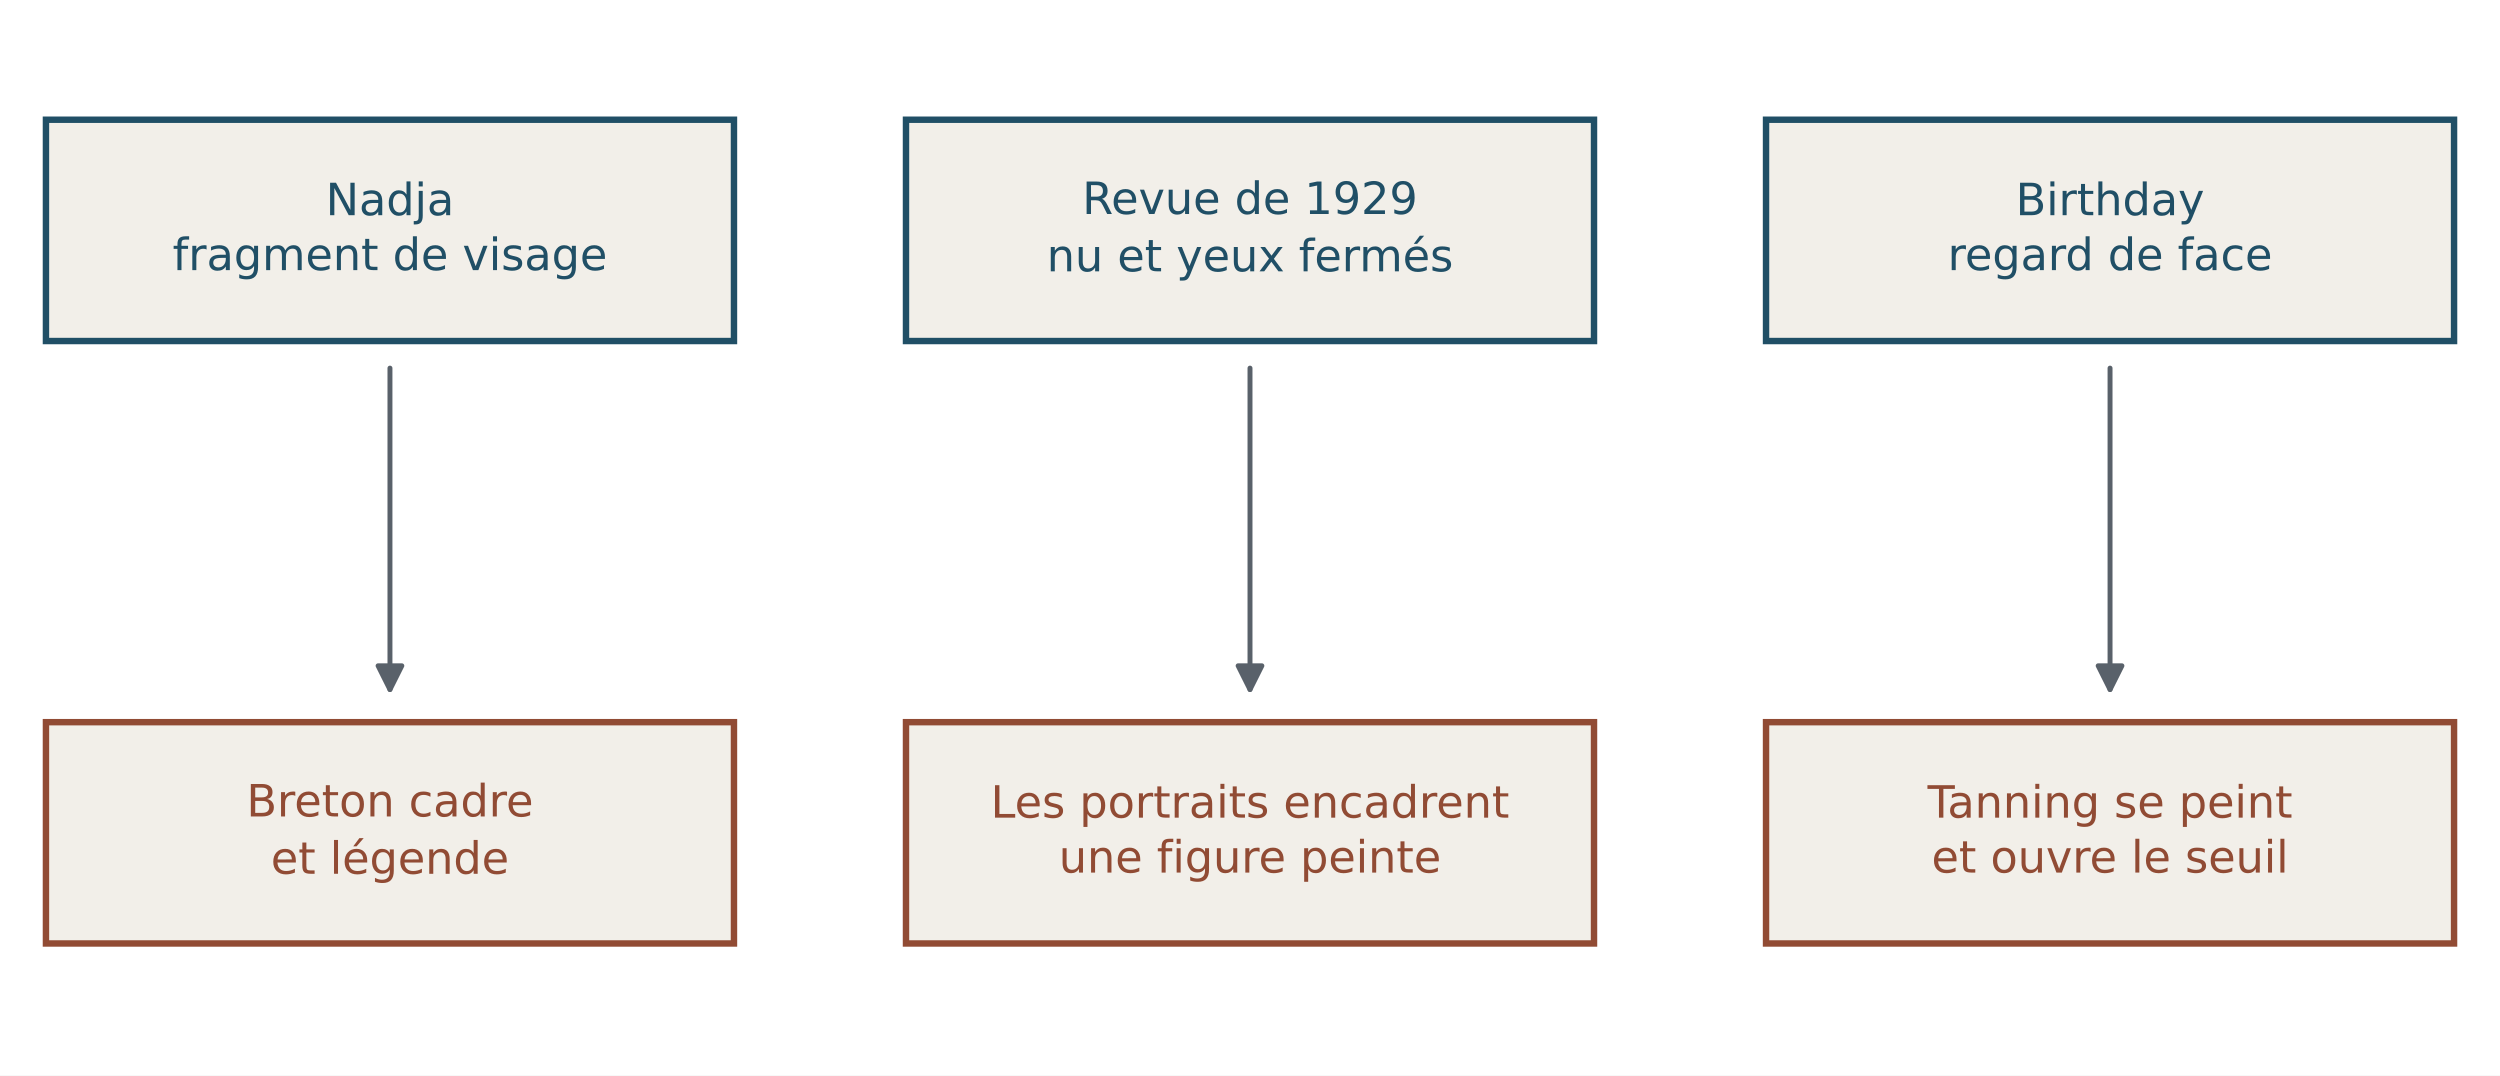
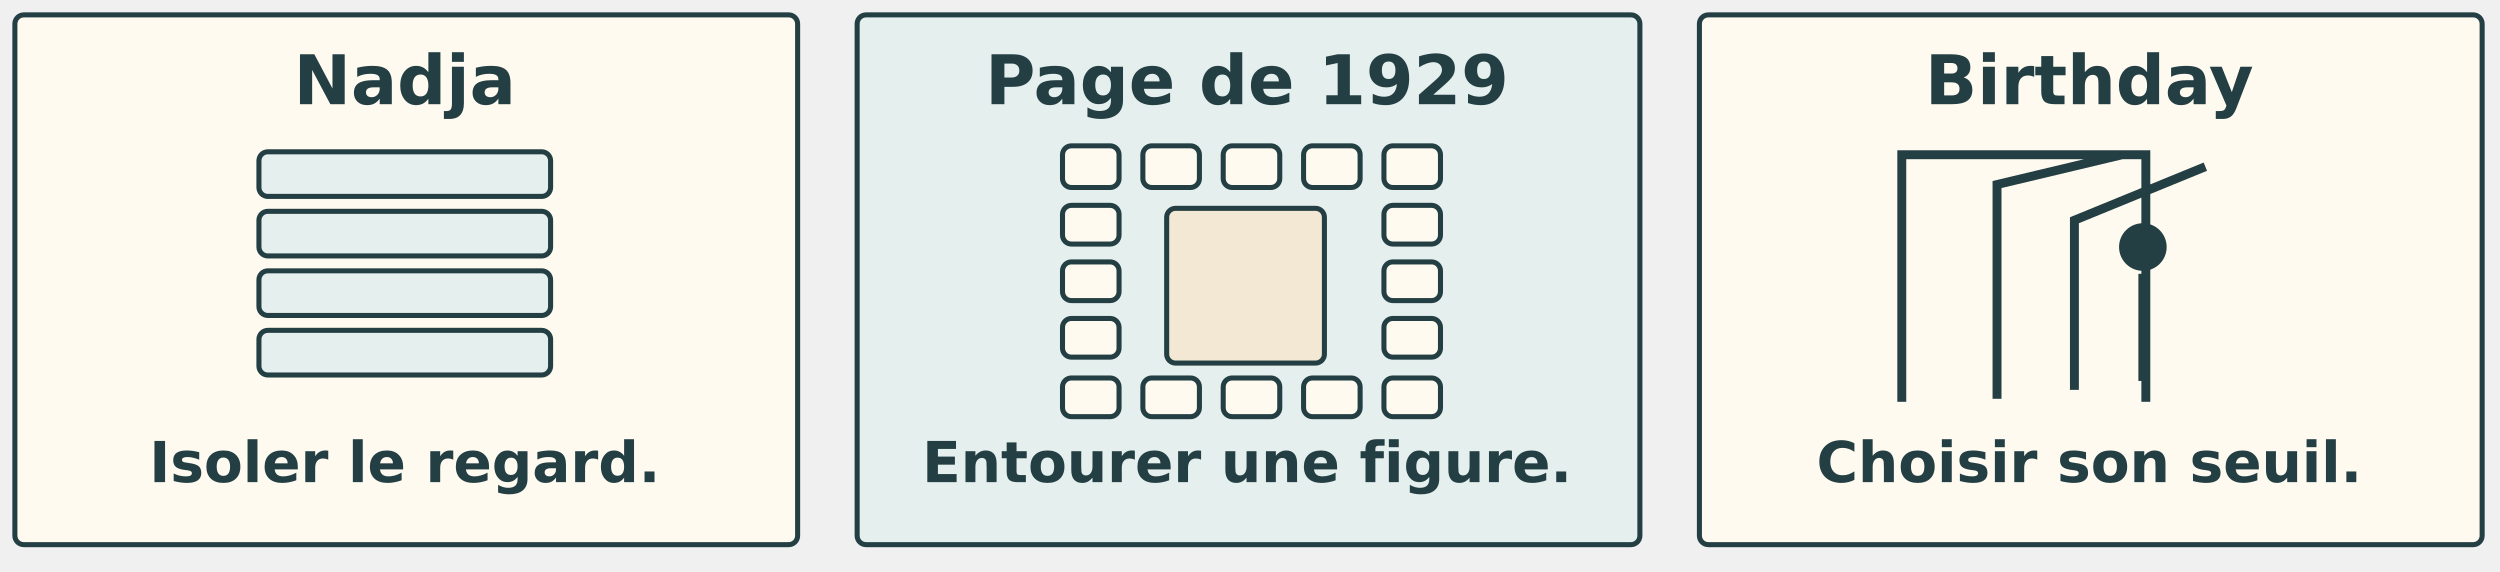
- <svg xmlns="http://www.w3.org/2000/svg" xmlns:xlink="http://www.w3.org/1999/xlink" width="505.44pt" height="217.44pt" viewBox="0 0 505.44 217.44" version="1.1">
+ <svg xmlns="http://www.w3.org/2000/svg" width="840" height="192" viewBox="0 0 840 192" role="img" aria-labelledby="titre desc">
  <defs>
-     <style type="text/css">*{stroke-linejoin: round; stroke-linecap: butt}</style>
+     <marker id="a" viewBox="0 0 8 8" markerUnits="userSpaceOnUse" markerWidth="10" markerHeight="10" refX="7" refY="4" orient="auto">
+       <path d="M0 0L8 4L0 8Z" fill="#a65639" />
+     </marker>
  </defs>
-   <g id="figure_1">
-     <g id="patch_1">
-       <path d="M 0 217.44 L 505.44 217.44 L 505.44 -0 L 0 -0 z " style="fill: #ffffff" />
-     </g>
-     <g id="axes_1">
-       <g id="patch_2">
-         <path d="M 9.288 68.949 L 148.392 68.949 L 148.392 24.206 L 9.288 24.206 z " clip-path="url(#pfb0b498c9a)" style="fill: #f2efe9; stroke: #204f66; stroke-width: 1.3; stroke-linejoin: miter" />
-       </g>
-       <g id="patch_3">
-         <path d="M 183.168 68.949 L 322.272 68.949 L 322.272 24.206 L 183.168 24.206 z " clip-path="url(#pfb0b498c9a)" style="fill: #f2efe9; stroke: #204f66; stroke-width: 1.3; stroke-linejoin: miter" />
-       </g>
-       <g id="patch_4">
-         <path d="M 357.048 68.949 L 496.152 68.949 L 496.152 24.206 L 357.048 24.206 z " clip-path="url(#pfb0b498c9a)" style="fill: #f2efe9; stroke: #204f66; stroke-width: 1.3; stroke-linejoin: miter" />
-       </g>
-       <g id="patch_5">
-         <path d="M 9.288 190.749 L 148.392 190.749 L 148.392 146.006 L 9.288 146.006 z " clip-path="url(#pfb0b498c9a)" style="fill: #f2efe9; stroke: #914b34; stroke-width: 1.3; stroke-linejoin: miter" />
-       </g>
-       <g id="patch_6">
-         <path d="M 183.168 190.749 L 322.272 190.749 L 322.272 146.006 L 183.168 146.006 z " clip-path="url(#pfb0b498c9a)" style="fill: #f2efe9; stroke: #914b34; stroke-width: 1.3; stroke-linejoin: miter" />
-       </g>
-       <g id="patch_7">
-         <path d="M 357.048 190.749 L 496.152 190.749 L 496.152 146.006 L 357.048 146.006 z " clip-path="url(#pfb0b498c9a)" style="fill: #f2efe9; stroke: #914b34; stroke-width: 1.3; stroke-linejoin: miter" />
-       </g>
-       <g id="patch_8">
-         <path d="M 78.84 74.427 Q 78.84 107.477 78.84 139.408 " clip-path="url(#pfb0b498c9a)" style="fill: none; stroke: #59616a; stroke-linecap: round" />
-         <path d="M 81.24 134.608 L 78.84 139.408 L 76.44 134.608 z " clip-path="url(#pfb0b498c9a)" style="fill: #59616a; stroke: #59616a; stroke-linecap: round" />
-       </g>
-       <g id="patch_9">
-         <path d="M 252.72 74.427 Q 252.72 107.477 252.72 139.408 " clip-path="url(#pfb0b498c9a)" style="fill: none; stroke: #59616a; stroke-linecap: round" />
-         <path d="M 255.12 134.608 L 252.72 139.408 L 250.32 134.608 z " clip-path="url(#pfb0b498c9a)" style="fill: #59616a; stroke: #59616a; stroke-linecap: round" />
-       </g>
-       <g id="patch_10">
-         <path d="M 426.6 74.427 Q 426.6 107.477 426.6 139.408 " clip-path="url(#pfb0b498c9a)" style="fill: none; stroke: #59616a; stroke-linecap: round" />
-         <path d="M 429 134.608 L 426.6 139.408 L 424.2 134.608 z " clip-path="url(#pfb0b498c9a)" style="fill: #59616a; stroke: #59616a; stroke-linecap: round" />
-       </g>
-       <g id="text_1">
-         <g style="fill: #204f66" transform="translate(65.85117 43.50867) scale(0.09 -0.09)">
-           <defs>
-             <path id="DejaVuSans-4e" d="M 628 4666 L 1478 4666 L 3547 763 L 3547 4666 L 4159 4666 L 4159 0 L 3309 0 L 1241 3903 L 1241 0 L 628 0 L 628 4666 z " transform="scale(0.015625)" />
-             <path id="DejaVuSans-61" d="M 2194 1759 Q 1497 1759 1228 1600 Q 959 1441 959 1056 Q 959 750 1161 570 Q 1363 391 1709 391 Q 2188 391 2477 730 Q 2766 1069 2766 1631 L 2766 1759 L 2194 1759 z M 3341 1997 L 3341 0 L 2766 0 L 2766 531 Q 2569 213 2275 61 Q 1981 -91 1556 -91 Q 1019 -91 701 211 Q 384 513 384 1019 Q 384 1609 779 1909 Q 1175 2209 1959 2209 L 2766 2209 L 2766 2266 Q 2766 2663 2505 2880 Q 2244 3097 1772 3097 Q 1472 3097 1187 3025 Q 903 2953 641 2809 L 641 3341 Q 956 3463 1253 3523 Q 1550 3584 1831 3584 Q 2591 3584 2966 3190 Q 3341 2797 3341 1997 z " transform="scale(0.015625)" />
-             <path id="DejaVuSans-64" d="M 2906 2969 L 2906 4863 L 3481 4863 L 3481 0 L 2906 0 L 2906 525 Q 2725 213 2448 61 Q 2172 -91 1784 -91 Q 1150 -91 751 415 Q 353 922 353 1747 Q 353 2572 751 3078 Q 1150 3584 1784 3584 Q 2172 3584 2448 3432 Q 2725 3281 2906 2969 z M 947 1747 Q 947 1113 1208 752 Q 1469 391 1925 391 Q 2381 391 2643 752 Q 2906 1113 2906 1747 Q 2906 2381 2643 2742 Q 2381 3103 1925 3103 Q 1469 3103 1208 2742 Q 947 2381 947 1747 z " transform="scale(0.015625)" />
-             <path id="DejaVuSans-6a" d="M 603 3500 L 1178 3500 L 1178 -63 Q 1178 -731 923 -1031 Q 669 -1331 103 -1331 L -116 -1331 L -116 -844 L 38 -844 Q 366 -844 484 -692 Q 603 -541 603 -63 L 603 3500 z M 603 4863 L 1178 4863 L 1178 4134 L 603 4134 L 603 4863 z " transform="scale(0.015625)" />
-           </defs>
-           <use xlink:href="#DejaVuSans-4e" />
-           <use xlink:href="#DejaVuSans-61" transform="translate(74.80469 0)" />
-           <use xlink:href="#DejaVuSans-64" transform="translate(136.084 0)" />
-           <use xlink:href="#DejaVuSans-6a" transform="translate(199.5605 0)" />
-           <use xlink:href="#DejaVuSans-61" transform="translate(227.3438 0)" />
-         </g>
-         <g style="fill: #204f66" transform="translate(34.89609 54.61249) scale(0.09 -0.09)">
-           <defs>
-             <path id="DejaVuSans-66" d="M 2375 4863 L 2375 4384 L 1825 4384 Q 1516 4384 1395 4259 Q 1275 4134 1275 3809 L 1275 3500 L 2222 3500 L 2222 3053 L 1275 3053 L 1275 0 L 697 0 L 697 3053 L 147 3053 L 147 3500 L 697 3500 L 697 3744 Q 697 4328 969 4595 Q 1241 4863 1831 4863 L 2375 4863 z " transform="scale(0.015625)" />
-             <path id="DejaVuSans-72" d="M 2631 2963 Q 2534 3019 2420 3045 Q 2306 3072 2169 3072 Q 1681 3072 1420 2755 Q 1159 2438 1159 1844 L 1159 0 L 581 0 L 581 3500 L 1159 3500 L 1159 2956 Q 1341 3275 1631 3429 Q 1922 3584 2338 3584 Q 2397 3584 2469 3576 Q 2541 3569 2628 3553 L 2631 2963 z " transform="scale(0.015625)" />
-             <path id="DejaVuSans-67" d="M 2906 1791 Q 2906 2416 2648 2759 Q 2391 3103 1925 3103 Q 1463 3103 1205 2759 Q 947 2416 947 1791 Q 947 1169 1205 825 Q 1463 481 1925 481 Q 2391 481 2648 825 Q 2906 1169 2906 1791 z M 3481 434 Q 3481 -459 3084 -895 Q 2688 -1331 1869 -1331 Q 1566 -1331 1297 -1286 Q 1028 -1241 775 -1147 L 775 -588 Q 1028 -725 1275 -790 Q 1522 -856 1778 -856 Q 2344 -856 2625 -561 Q 2906 -266 2906 331 L 2906 616 Q 2728 306 2450 153 Q 2172 0 1784 0 Q 1141 0 747 490 Q 353 981 353 1791 Q 353 2603 747 3093 Q 1141 3584 1784 3584 Q 2172 3584 2450 3431 Q 2728 3278 2906 2969 L 2906 3500 L 3481 3500 L 3481 434 z " transform="scale(0.015625)" />
-             <path id="DejaVuSans-6d" d="M 3328 2828 Q 3544 3216 3844 3400 Q 4144 3584 4550 3584 Q 5097 3584 5394 3201 Q 5691 2819 5691 2113 L 5691 0 L 5113 0 L 5113 2094 Q 5113 2597 4934 2840 Q 4756 3084 4391 3084 Q 3944 3084 3684 2787 Q 3425 2491 3425 1978 L 3425 0 L 2847 0 L 2847 2094 Q 2847 2600 2669 2842 Q 2491 3084 2119 3084 Q 1678 3084 1418 2786 Q 1159 2488 1159 1978 L 1159 0 L 581 0 L 581 3500 L 1159 3500 L 1159 2956 Q 1356 3278 1631 3431 Q 1906 3584 2284 3584 Q 2666 3584 2933 3390 Q 3200 3197 3328 2828 z " transform="scale(0.015625)" />
-             <path id="DejaVuSans-65" d="M 3597 1894 L 3597 1613 L 953 1613 Q 991 1019 1311 708 Q 1631 397 2203 397 Q 2534 397 2845 478 Q 3156 559 3463 722 L 3463 178 Q 3153 47 2828 -22 Q 2503 -91 2169 -91 Q 1331 -91 842 396 Q 353 884 353 1716 Q 353 2575 817 3079 Q 1281 3584 2069 3584 Q 2775 3584 3186 3129 Q 3597 2675 3597 1894 z M 3022 2063 Q 3016 2534 2758 2815 Q 2500 3097 2075 3097 Q 1594 3097 1305 2825 Q 1016 2553 972 2059 L 3022 2063 z " transform="scale(0.015625)" />
-             <path id="DejaVuSans-6e" d="M 3513 2113 L 3513 0 L 2938 0 L 2938 2094 Q 2938 2591 2744 2837 Q 2550 3084 2163 3084 Q 1697 3084 1428 2787 Q 1159 2491 1159 1978 L 1159 0 L 581 0 L 581 3500 L 1159 3500 L 1159 2956 Q 1366 3272 1645 3428 Q 1925 3584 2291 3584 Q 2894 3584 3203 3211 Q 3513 2838 3513 2113 z " transform="scale(0.015625)" />
-             <path id="DejaVuSans-74" d="M 1172 4494 L 1172 3500 L 2356 3500 L 2356 3053 L 1172 3053 L 1172 1153 Q 1172 725 1289 603 Q 1406 481 1766 481 L 2356 481 L 2356 0 L 1766 0 Q 1100 0 847 248 Q 594 497 594 1153 L 594 3053 L 172 3053 L 172 3500 L 594 3500 L 594 4494 L 1172 4494 z " transform="scale(0.015625)" />
-             <path id="DejaVuSans-20" transform="scale(0.015625)" />
-             <path id="DejaVuSans-76" d="M 191 3500 L 800 3500 L 1894 563 L 2988 3500 L 3597 3500 L 2284 0 L 1503 0 L 191 3500 z " transform="scale(0.015625)" />
-             <path id="DejaVuSans-69" d="M 603 3500 L 1178 3500 L 1178 0 L 603 0 L 603 3500 z M 603 4863 L 1178 4863 L 1178 4134 L 603 4134 L 603 4863 z " transform="scale(0.015625)" />
-             <path id="DejaVuSans-73" d="M 2834 3397 L 2834 2853 Q 2591 2978 2328 3040 Q 2066 3103 1784 3103 Q 1356 3103 1142 2972 Q 928 2841 928 2578 Q 928 2378 1081 2264 Q 1234 2150 1697 2047 L 1894 2003 Q 2506 1872 2764 1633 Q 3022 1394 3022 966 Q 3022 478 2636 193 Q 2250 -91 1575 -91 Q 1294 -91 989 -36 Q 684 19 347 128 L 347 722 Q 666 556 975 473 Q 1284 391 1588 391 Q 1994 391 2212 530 Q 2431 669 2431 922 Q 2431 1156 2273 1281 Q 2116 1406 1581 1522 L 1381 1569 Q 847 1681 609 1914 Q 372 2147 372 2553 Q 372 3047 722 3315 Q 1072 3584 1716 3584 Q 2034 3584 2315 3537 Q 2597 3491 2834 3397 z " transform="scale(0.015625)" />
-           </defs>
-           <use xlink:href="#DejaVuSans-66" />
-           <use xlink:href="#DejaVuSans-72" transform="translate(35.20508 0)" />
-           <use xlink:href="#DejaVuSans-61" transform="translate(76.31836 0)" />
-           <use xlink:href="#DejaVuSans-67" transform="translate(137.5977 0)" />
-           <use xlink:href="#DejaVuSans-6d" transform="translate(201.0742 0)" />
-           <use xlink:href="#DejaVuSans-65" transform="translate(298.4863 0)" />
-           <use xlink:href="#DejaVuSans-6e" transform="translate(360.0098 0)" />
-           <use xlink:href="#DejaVuSans-74" transform="translate(423.3887 0)" />
-           <use xlink:href="#DejaVuSans-20" transform="translate(462.5977 0)" />
-           <use xlink:href="#DejaVuSans-64" transform="translate(494.3848 0)" />
-           <use xlink:href="#DejaVuSans-65" transform="translate(557.8613 0)" />
-           <use xlink:href="#DejaVuSans-20" transform="translate(619.3848 0)" />
-           <use xlink:href="#DejaVuSans-76" transform="translate(651.1719 0)" />
-           <use xlink:href="#DejaVuSans-69" transform="translate(710.3516 0)" />
-           <use xlink:href="#DejaVuSans-73" transform="translate(738.1348 0)" />
-           <use xlink:href="#DejaVuSans-61" transform="translate(790.2344 0)" />
-           <use xlink:href="#DejaVuSans-67" transform="translate(851.5137 0)" />
-           <use xlink:href="#DejaVuSans-65" transform="translate(914.9902 0)" />
-         </g>
-       </g>
-       <g id="text_2">
-         <g style="fill: #204f66" transform="translate(218.8041 43.26567) scale(0.09 -0.09)">
-           <defs>
-             <path id="DejaVuSans-52" d="M 2841 2188 Q 3044 2119 3236 1894 Q 3428 1669 3622 1275 L 4263 0 L 3584 0 L 2988 1197 Q 2756 1666 2539 1819 Q 2322 1972 1947 1972 L 1259 1972 L 1259 0 L 628 0 L 628 4666 L 2053 4666 Q 2853 4666 3247 4331 Q 3641 3997 3641 3322 Q 3641 2881 3436 2590 Q 3231 2300 2841 2188 z M 1259 4147 L 1259 2491 L 2053 2491 Q 2509 2491 2742 2702 Q 2975 2913 2975 3322 Q 2975 3731 2742 3939 Q 2509 4147 2053 4147 L 1259 4147 z " transform="scale(0.015625)" />
-             <path id="DejaVuSans-75" d="M 544 1381 L 544 3500 L 1119 3500 L 1119 1403 Q 1119 906 1312 657 Q 1506 409 1894 409 Q 2359 409 2629 706 Q 2900 1003 2900 1516 L 2900 3500 L 3475 3500 L 3475 0 L 2900 0 L 2900 538 Q 2691 219 2414 64 Q 2138 -91 1772 -91 Q 1169 -91 856 284 Q 544 659 544 1381 z M 1991 3584 L 1991 3584 z " transform="scale(0.015625)" />
-             <path id="DejaVuSans-31" d="M 794 531 L 1825 531 L 1825 4091 L 703 3866 L 703 4441 L 1819 4666 L 2450 4666 L 2450 531 L 3481 531 L 3481 0 L 794 0 L 794 531 z " transform="scale(0.015625)" />
-             <path id="DejaVuSans-39" d="M 703 97 L 703 672 Q 941 559 1184 500 Q 1428 441 1663 441 Q 2288 441 2617 861 Q 2947 1281 2994 2138 Q 2813 1869 2534 1725 Q 2256 1581 1919 1581 Q 1219 1581 811 2004 Q 403 2428 403 3163 Q 403 3881 828 4315 Q 1253 4750 1959 4750 Q 2769 4750 3195 4129 Q 3622 3509 3622 2328 Q 3622 1225 3098 567 Q 2575 -91 1691 -91 Q 1453 -91 1209 -44 Q 966 3 703 97 z M 1959 2075 Q 2384 2075 2632 2365 Q 2881 2656 2881 3163 Q 2881 3666 2632 3958 Q 2384 4250 1959 4250 Q 1534 4250 1286 3958 Q 1038 3666 1038 3163 Q 1038 2656 1286 2365 Q 1534 2075 1959 2075 z " transform="scale(0.015625)" />
-             <path id="DejaVuSans-32" d="M 1228 531 L 3431 531 L 3431 0 L 469 0 L 469 531 Q 828 903 1448 1529 Q 2069 2156 2228 2338 Q 2531 2678 2651 2914 Q 2772 3150 2772 3378 Q 2772 3750 2511 3984 Q 2250 4219 1831 4219 Q 1534 4219 1204 4116 Q 875 4013 500 3803 L 500 4441 Q 881 4594 1212 4672 Q 1544 4750 1819 4750 Q 2544 4750 2975 4387 Q 3406 4025 3406 3419 Q 3406 3131 3298 2873 Q 3191 2616 2906 2266 Q 2828 2175 2409 1742 Q 1991 1309 1228 531 z " transform="scale(0.015625)" />
-           </defs>
-           <use xlink:href="#DejaVuSans-52" />
-           <use xlink:href="#DejaVuSans-65" transform="translate(64.98242 0)" />
-           <use xlink:href="#DejaVuSans-76" transform="translate(126.5059 0)" />
-           <use xlink:href="#DejaVuSans-75" transform="translate(185.6855 0)" />
-           <use xlink:href="#DejaVuSans-65" transform="translate(249.0645 0)" />
-           <use xlink:href="#DejaVuSans-20" transform="translate(310.5879 0)" />
-           <use xlink:href="#DejaVuSans-64" transform="translate(342.375 0)" />
-           <use xlink:href="#DejaVuSans-65" transform="translate(405.8516 0)" />
-           <use xlink:href="#DejaVuSans-20" transform="translate(467.375 0)" />
-           <use xlink:href="#DejaVuSans-31" transform="translate(499.1621 0)" />
-           <use xlink:href="#DejaVuSans-39" transform="translate(562.7852 0)" />
-           <use xlink:href="#DejaVuSans-32" transform="translate(626.4082 0)" />
-           <use xlink:href="#DejaVuSans-39" transform="translate(690.0312 0)" />
-         </g>
-         <g style="fill: #204f66" transform="translate(211.6245 54.85549) scale(0.09 -0.09)">
-           <defs>
-             <path id="DejaVuSans-79" d="M 2059 -325 Q 1816 -950 1584 -1140 Q 1353 -1331 966 -1331 L 506 -1331 L 506 -850 L 844 -850 Q 1081 -850 1212 -737 Q 1344 -625 1503 -206 L 1606 56 L 191 3500 L 800 3500 L 1894 763 L 2988 3500 L 3597 3500 L 2059 -325 z " transform="scale(0.015625)" />
-             <path id="DejaVuSans-78" d="M 3513 3500 L 2247 1797 L 3578 0 L 2900 0 L 1881 1375 L 863 0 L 184 0 L 1544 1831 L 300 3500 L 978 3500 L 1906 2253 L 2834 3500 L 3513 3500 z " transform="scale(0.015625)" />
-             <path id="DejaVuSans-e9" d="M 3597 1894 L 3597 1613 L 953 1613 Q 991 1019 1311 708 Q 1631 397 2203 397 Q 2534 397 2845 478 Q 3156 559 3463 722 L 3463 178 Q 3153 47 2828 -22 Q 2503 -91 2169 -91 Q 1331 -91 842 396 Q 353 884 353 1716 Q 353 2575 817 3079 Q 1281 3584 2069 3584 Q 2775 3584 3186 3129 Q 3597 2675 3597 1894 z M 3022 2063 Q 3016 2534 2758 2815 Q 2500 3097 2075 3097 Q 1594 3097 1305 2825 Q 1016 2553 972 2059 L 3022 2063 z M 2466 5119 L 3088 5119 L 2070 3944 L 1591 3944 L 2466 5119 z " transform="scale(0.015625)" />
-           </defs>
-           <use xlink:href="#DejaVuSans-6e" />
-           <use xlink:href="#DejaVuSans-75" transform="translate(63.37891 0)" />
-           <use xlink:href="#DejaVuSans-20" transform="translate(126.7578 0)" />
-           <use xlink:href="#DejaVuSans-65" transform="translate(158.5449 0)" />
-           <use xlink:href="#DejaVuSans-74" transform="translate(220.0684 0)" />
-           <use xlink:href="#DejaVuSans-20" transform="translate(259.2773 0)" />
-           <use xlink:href="#DejaVuSans-79" transform="translate(291.0645 0)" />
-           <use xlink:href="#DejaVuSans-65" transform="translate(350.2441 0)" />
-           <use xlink:href="#DejaVuSans-75" transform="translate(411.7676 0)" />
-           <use xlink:href="#DejaVuSans-78" transform="translate(475.1465 0)" />
-           <use xlink:href="#DejaVuSans-20" transform="translate(534.3262 0)" />
-           <use xlink:href="#DejaVuSans-66" transform="translate(566.1133 0)" />
-           <use xlink:href="#DejaVuSans-65" transform="translate(601.3184 0)" />
-           <use xlink:href="#DejaVuSans-72" transform="translate(662.8418 0)" />
-           <use xlink:href="#DejaVuSans-6d" transform="translate(702.2051 0)" />
-           <use xlink:href="#DejaVuSans-e9" transform="translate(799.6172 0)" />
-           <use xlink:href="#DejaVuSans-73" transform="translate(861.1406 0)" />
-         </g>
-       </g>
-       <g id="text_3">
-         <g style="fill: #204f66" transform="translate(407.5186 43.50867) scale(0.09 -0.09)">
-           <defs>
-             <path id="DejaVuSans-42" d="M 1259 2228 L 1259 519 L 2272 519 Q 2781 519 3026 730 Q 3272 941 3272 1375 Q 3272 1813 3026 2020 Q 2781 2228 2272 2228 L 1259 2228 z M 1259 4147 L 1259 2741 L 2194 2741 Q 2656 2741 2882 2914 Q 3109 3088 3109 3444 Q 3109 3797 2882 3972 Q 2656 4147 2194 4147 L 1259 4147 z M 628 4666 L 2241 4666 Q 2963 4666 3353 4366 Q 3744 4066 3744 3513 Q 3744 3084 3544 2831 Q 3344 2578 2956 2516 Q 3422 2416 3680 2098 Q 3938 1781 3938 1306 Q 3938 681 3513 340 Q 3088 0 2303 0 L 628 0 L 628 4666 z " transform="scale(0.015625)" />
-             <path id="DejaVuSans-68" d="M 3513 2113 L 3513 0 L 2938 0 L 2938 2094 Q 2938 2591 2744 2837 Q 2550 3084 2163 3084 Q 1697 3084 1428 2787 Q 1159 2491 1159 1978 L 1159 0 L 581 0 L 581 4863 L 1159 4863 L 1159 2956 Q 1366 3272 1645 3428 Q 1925 3584 2291 3584 Q 2894 3584 3203 3211 Q 3513 2838 3513 2113 z " transform="scale(0.015625)" />
-           </defs>
-           <use xlink:href="#DejaVuSans-42" />
-           <use xlink:href="#DejaVuSans-69" transform="translate(68.60352 0)" />
-           <use xlink:href="#DejaVuSans-72" transform="translate(96.38672 0)" />
-           <use xlink:href="#DejaVuSans-74" transform="translate(137.5 0)" />
-           <use xlink:href="#DejaVuSans-68" transform="translate(176.709 0)" />
-           <use xlink:href="#DejaVuSans-64" transform="translate(240.0879 0)" />
-           <use xlink:href="#DejaVuSans-61" transform="translate(303.5645 0)" />
-           <use xlink:href="#DejaVuSans-79" transform="translate(364.8438 0)" />
-         </g>
-         <g style="fill: #204f66" transform="translate(393.769 54.61249) scale(0.09 -0.09)">
-           <defs>
-             <path id="DejaVuSans-63" d="M 3122 3366 L 3122 2828 Q 2878 2963 2633 3030 Q 2388 3097 2138 3097 Q 1578 3097 1268 2742 Q 959 2388 959 1747 Q 959 1106 1268 751 Q 1578 397 2138 397 Q 2388 397 2633 464 Q 2878 531 3122 666 L 3122 134 Q 2881 22 2623 -34 Q 2366 -91 2075 -91 Q 1284 -91 818 406 Q 353 903 353 1747 Q 353 2603 823 3093 Q 1294 3584 2113 3584 Q 2378 3584 2631 3529 Q 2884 3475 3122 3366 z " transform="scale(0.015625)" />
-           </defs>
-           <use xlink:href="#DejaVuSans-72" />
-           <use xlink:href="#DejaVuSans-65" transform="translate(38.86328 0)" />
-           <use xlink:href="#DejaVuSans-67" transform="translate(100.3867 0)" />
-           <use xlink:href="#DejaVuSans-61" transform="translate(163.8633 0)" />
-           <use xlink:href="#DejaVuSans-72" transform="translate(225.1426 0)" />
-           <use xlink:href="#DejaVuSans-64" transform="translate(264.5059 0)" />
-           <use xlink:href="#DejaVuSans-20" transform="translate(327.9824 0)" />
-           <use xlink:href="#DejaVuSans-64" transform="translate(359.7695 0)" />
-           <use xlink:href="#DejaVuSans-65" transform="translate(423.2461 0)" />
-           <use xlink:href="#DejaVuSans-20" transform="translate(484.7695 0)" />
-           <use xlink:href="#DejaVuSans-66" transform="translate(516.5566 0)" />
-           <use xlink:href="#DejaVuSans-61" transform="translate(551.7617 0)" />
-           <use xlink:href="#DejaVuSans-63" transform="translate(613.041 0)" />
-           <use xlink:href="#DejaVuSans-65" transform="translate(668.0215 0)" />
-         </g>
-       </g>
-       <g id="text_4">
-         <g style="fill: #914b34" transform="translate(49.82906 165.0657) scale(0.09 -0.09)">
-           <defs>
-             <path id="DejaVuSans-6f" d="M 1959 3097 Q 1497 3097 1228 2736 Q 959 2375 959 1747 Q 959 1119 1226 758 Q 1494 397 1959 397 Q 2419 397 2687 759 Q 2956 1122 2956 1747 Q 2956 2369 2687 2733 Q 2419 3097 1959 3097 z M 1959 3584 Q 2709 3584 3137 3096 Q 3566 2609 3566 1747 Q 3566 888 3137 398 Q 2709 -91 1959 -91 Q 1206 -91 779 398 Q 353 888 353 1747 Q 353 2609 779 3096 Q 1206 3584 1959 3584 z " transform="scale(0.015625)" />
-           </defs>
-           <use xlink:href="#DejaVuSans-42" />
-           <use xlink:href="#DejaVuSans-72" transform="translate(68.60352 0)" />
-           <use xlink:href="#DejaVuSans-65" transform="translate(107.4668 0)" />
-           <use xlink:href="#DejaVuSans-74" transform="translate(168.9902 0)" />
-           <use xlink:href="#DejaVuSans-6f" transform="translate(208.1992 0)" />
-           <use xlink:href="#DejaVuSans-6e" transform="translate(269.3809 0)" />
-           <use xlink:href="#DejaVuSans-20" transform="translate(332.7598 0)" />
-           <use xlink:href="#DejaVuSans-63" transform="translate(364.5469 0)" />
-           <use xlink:href="#DejaVuSans-61" transform="translate(419.5273 0)" />
-           <use xlink:href="#DejaVuSans-64" transform="translate(480.8066 0)" />
-           <use xlink:href="#DejaVuSans-72" transform="translate(544.2832 0)" />
-           <use xlink:href="#DejaVuSans-65" transform="translate(583.1465 0)" />
-         </g>
-         <g style="fill: #914b34" transform="translate(54.75445 176.6555) scale(0.09 -0.09)">
-           <defs>
-             <path id="DejaVuSans-6c" d="M 603 4863 L 1178 4863 L 1178 0 L 603 0 L 603 4863 z " transform="scale(0.015625)" />
-           </defs>
-           <use xlink:href="#DejaVuSans-65" />
-           <use xlink:href="#DejaVuSans-74" transform="translate(61.52344 0)" />
-           <use xlink:href="#DejaVuSans-20" transform="translate(100.7324 0)" />
-           <use xlink:href="#DejaVuSans-6c" transform="translate(132.5195 0)" />
-           <use xlink:href="#DejaVuSans-e9" transform="translate(160.3027 0)" />
-           <use xlink:href="#DejaVuSans-67" transform="translate(221.8262 0)" />
-           <use xlink:href="#DejaVuSans-65" transform="translate(285.3027 0)" />
-           <use xlink:href="#DejaVuSans-6e" transform="translate(346.8262 0)" />
-           <use xlink:href="#DejaVuSans-64" transform="translate(410.2051 0)" />
-           <use xlink:href="#DejaVuSans-65" transform="translate(473.6816 0)" />
-         </g>
-       </g>
-       <g id="text_5">
-         <g style="fill: #914b34" transform="translate(200.2845 165.3087) scale(0.09 -0.09)">
-           <defs>
-             <path id="DejaVuSans-4c" d="M 628 4666 L 1259 4666 L 1259 531 L 3531 531 L 3531 0 L 628 0 L 628 4666 z " transform="scale(0.015625)" />
-             <path id="DejaVuSans-70" d="M 1159 525 L 1159 -1331 L 581 -1331 L 581 3500 L 1159 3500 L 1159 2969 Q 1341 3281 1617 3432 Q 1894 3584 2278 3584 Q 2916 3584 3314 3078 Q 3713 2572 3713 1747 Q 3713 922 3314 415 Q 2916 -91 2278 -91 Q 1894 -91 1617 61 Q 1341 213 1159 525 z M 3116 1747 Q 3116 2381 2855 2742 Q 2594 3103 2138 3103 Q 1681 3103 1420 2742 Q 1159 2381 1159 1747 Q 1159 1113 1420 752 Q 1681 391 2138 391 Q 2594 391 2855 752 Q 3116 1113 3116 1747 z " transform="scale(0.015625)" />
-           </defs>
-           <use xlink:href="#DejaVuSans-4c" />
-           <use xlink:href="#DejaVuSans-65" transform="translate(53.96289 0)" />
-           <use xlink:href="#DejaVuSans-73" transform="translate(115.4863 0)" />
-           <use xlink:href="#DejaVuSans-20" transform="translate(167.5859 0)" />
-           <use xlink:href="#DejaVuSans-70" transform="translate(199.373 0)" />
-           <use xlink:href="#DejaVuSans-6f" transform="translate(262.8496 0)" />
-           <use xlink:href="#DejaVuSans-72" transform="translate(324.0312 0)" />
-           <use xlink:href="#DejaVuSans-74" transform="translate(365.1445 0)" />
-           <use xlink:href="#DejaVuSans-72" transform="translate(404.3535 0)" />
-           <use xlink:href="#DejaVuSans-61" transform="translate(445.4668 0)" />
-           <use xlink:href="#DejaVuSans-69" transform="translate(506.7461 0)" />
-           <use xlink:href="#DejaVuSans-74" transform="translate(534.5293 0)" />
-           <use xlink:href="#DejaVuSans-73" transform="translate(573.7383 0)" />
-           <use xlink:href="#DejaVuSans-20" transform="translate(625.8379 0)" />
-           <use xlink:href="#DejaVuSans-65" transform="translate(657.625 0)" />
-           <use xlink:href="#DejaVuSans-6e" transform="translate(719.1484 0)" />
-           <use xlink:href="#DejaVuSans-63" transform="translate(782.5273 0)" />
-           <use xlink:href="#DejaVuSans-61" transform="translate(837.5078 0)" />
-           <use xlink:href="#DejaVuSans-64" transform="translate(898.7871 0)" />
-           <use xlink:href="#DejaVuSans-72" transform="translate(962.2637 0)" />
-           <use xlink:href="#DejaVuSans-65" transform="translate(1001.127 0)" />
-           <use xlink:href="#DejaVuSans-6e" transform="translate(1062.65 0)" />
-           <use xlink:href="#DejaVuSans-74" transform="translate(1126.029 0)" />
-         </g>
-         <g style="fill: #914b34" transform="translate(214.0657 176.4125) scale(0.09 -0.09)">
-           <use xlink:href="#DejaVuSans-75" />
-           <use xlink:href="#DejaVuSans-6e" transform="translate(63.37891 0)" />
-           <use xlink:href="#DejaVuSans-65" transform="translate(126.7578 0)" />
-           <use xlink:href="#DejaVuSans-20" transform="translate(188.2812 0)" />
-           <use xlink:href="#DejaVuSans-66" transform="translate(220.0684 0)" />
-           <use xlink:href="#DejaVuSans-69" transform="translate(255.2734 0)" />
-           <use xlink:href="#DejaVuSans-67" transform="translate(283.0566 0)" />
-           <use xlink:href="#DejaVuSans-75" transform="translate(346.5332 0)" />
-           <use xlink:href="#DejaVuSans-72" transform="translate(409.9121 0)" />
-           <use xlink:href="#DejaVuSans-65" transform="translate(448.7754 0)" />
-           <use xlink:href="#DejaVuSans-20" transform="translate(510.2988 0)" />
-           <use xlink:href="#DejaVuSans-70" transform="translate(542.0859 0)" />
-           <use xlink:href="#DejaVuSans-65" transform="translate(605.5625 0)" />
-           <use xlink:href="#DejaVuSans-69" transform="translate(667.0859 0)" />
-           <use xlink:href="#DejaVuSans-6e" transform="translate(694.8691 0)" />
-           <use xlink:href="#DejaVuSans-74" transform="translate(758.248 0)" />
-           <use xlink:href="#DejaVuSans-65" transform="translate(797.457 0)" />
-         </g>
-       </g>
-       <g id="text_6">
-         <g style="fill: #914b34" transform="translate(389.7084 165.3087) scale(0.09 -0.09)">
-           <defs>
-             <path id="DejaVuSans-54" d="M -19 4666 L 3928 4666 L 3928 4134 L 2272 4134 L 2272 0 L 1638 0 L 1638 4134 L -19 4134 L -19 4666 z " transform="scale(0.015625)" />
-           </defs>
-           <use xlink:href="#DejaVuSans-54" />
-           <use xlink:href="#DejaVuSans-61" transform="translate(44.58398 0)" />
-           <use xlink:href="#DejaVuSans-6e" transform="translate(105.8633 0)" />
-           <use xlink:href="#DejaVuSans-6e" transform="translate(169.2422 0)" />
-           <use xlink:href="#DejaVuSans-69" transform="translate(232.6211 0)" />
-           <use xlink:href="#DejaVuSans-6e" transform="translate(260.4043 0)" />
-           <use xlink:href="#DejaVuSans-67" transform="translate(323.7832 0)" />
-           <use xlink:href="#DejaVuSans-20" transform="translate(387.2598 0)" />
-           <use xlink:href="#DejaVuSans-73" transform="translate(419.0469 0)" />
-           <use xlink:href="#DejaVuSans-65" transform="translate(471.1465 0)" />
-           <use xlink:href="#DejaVuSans-20" transform="translate(532.6699 0)" />
-           <use xlink:href="#DejaVuSans-70" transform="translate(564.457 0)" />
-           <use xlink:href="#DejaVuSans-65" transform="translate(627.9336 0)" />
-           <use xlink:href="#DejaVuSans-69" transform="translate(689.457 0)" />
-           <use xlink:href="#DejaVuSans-6e" transform="translate(717.2402 0)" />
-           <use xlink:href="#DejaVuSans-74" transform="translate(780.6191 0)" />
-         </g>
-         <g style="fill: #914b34" transform="translate(390.5058 176.4125) scale(0.09 -0.09)">
-           <use xlink:href="#DejaVuSans-65" />
-           <use xlink:href="#DejaVuSans-74" transform="translate(61.52344 0)" />
-           <use xlink:href="#DejaVuSans-20" transform="translate(100.7324 0)" />
-           <use xlink:href="#DejaVuSans-6f" transform="translate(132.5195 0)" />
-           <use xlink:href="#DejaVuSans-75" transform="translate(193.7012 0)" />
-           <use xlink:href="#DejaVuSans-76" transform="translate(257.0801 0)" />
-           <use xlink:href="#DejaVuSans-72" transform="translate(316.2598 0)" />
-           <use xlink:href="#DejaVuSans-65" transform="translate(355.123 0)" />
-           <use xlink:href="#DejaVuSans-20" transform="translate(416.6465 0)" />
-           <use xlink:href="#DejaVuSans-6c" transform="translate(448.4336 0)" />
-           <use xlink:href="#DejaVuSans-65" transform="translate(476.2168 0)" />
-           <use xlink:href="#DejaVuSans-20" transform="translate(537.7402 0)" />
-           <use xlink:href="#DejaVuSans-73" transform="translate(569.5273 0)" />
-           <use xlink:href="#DejaVuSans-65" transform="translate(621.627 0)" />
-           <use xlink:href="#DejaVuSans-75" transform="translate(683.1504 0)" />
-           <use xlink:href="#DejaVuSans-69" transform="translate(746.5293 0)" />
-           <use xlink:href="#DejaVuSans-6c" transform="translate(774.3125 0)" />
-         </g>
-       </g>
-     </g>
+   <g font-family="DejaVu Sans, sans-serif">
+     <rect x="5" y="5" width="263" height="178" rx="3" fill="#fffaf0" stroke="#233f43" stroke-width="1.7" />
+     <rect x="288" y="5" width="263" height="178" rx="3" fill="#e5efed" stroke="#233f43" stroke-width="1.7" />
+     <rect x="571" y="5" width="263" height="178" rx="3" fill="#fffaf0" stroke="#233f43" stroke-width="1.7" />
+     <text x="136" y="35" text-anchor="middle" fill="#233f43" font-size="23" font-weight="700">Nadja</text>
+     <text x="419" y="35" text-anchor="middle" fill="#233f43" font-size="23" font-weight="700">Page de 1929</text>
+     <text x="702" y="35" text-anchor="middle" fill="#233f43" font-size="23" font-weight="700">Birthday</text>
+     <rect x="87" y="51" width="98" height="15" rx="3" fill="#e5efed" stroke="#233f43" stroke-width="1.7" />
+     <rect x="87" y="71" width="98" height="15" rx="3" fill="#e5efed" stroke="#233f43" stroke-width="1.7" />
+     <rect x="87" y="91" width="98" height="15" rx="3" fill="#e5efed" stroke="#233f43" stroke-width="1.7" />
+     <rect x="87" y="111" width="98" height="15" rx="3" fill="#e5efed" stroke="#233f43" stroke-width="1.7" />
+     <rect x="392" y="70" width="53" height="52" rx="3" fill="#f3e8d3" stroke="#233f43" stroke-width="1.7" />
+     <rect x="357" y="49" width="19" height="14" rx="3" fill="#fffaf0" stroke="#233f43" stroke-width="1.7" />
+     <rect x="384" y="49" width="19" height="14" rx="3" fill="#fffaf0" stroke="#233f43" stroke-width="1.7" />
+     <rect x="411" y="49" width="19" height="14" rx="3" fill="#fffaf0" stroke="#233f43" stroke-width="1.7" />
+     <rect x="438" y="49" width="19" height="14" rx="3" fill="#fffaf0" stroke="#233f43" stroke-width="1.7" />
+     <rect x="465" y="49" width="19" height="14" rx="3" fill="#fffaf0" stroke="#233f43" stroke-width="1.7" />
+     <rect x="357" y="127" width="19" height="13" rx="3" fill="#fffaf0" stroke="#233f43" stroke-width="1.7" />
+     <rect x="384" y="127" width="19" height="13" rx="3" fill="#fffaf0" stroke="#233f43" stroke-width="1.7" />
+     <rect x="411" y="127" width="19" height="13" rx="3" fill="#fffaf0" stroke="#233f43" stroke-width="1.7" />
+     <rect x="438" y="127" width="19" height="13" rx="3" fill="#fffaf0" stroke="#233f43" stroke-width="1.7" />
+     <rect x="465" y="127" width="19" height="13" rx="3" fill="#fffaf0" stroke="#233f43" stroke-width="1.7" />
+     <rect x="357" y="69" width="19" height="13" rx="3" fill="#fffaf0" stroke="#233f43" stroke-width="1.7" />
+     <rect x="357" y="88" width="19" height="13" rx="3" fill="#fffaf0" stroke="#233f43" stroke-width="1.7" />
+     <rect x="357" y="107" width="19" height="13" rx="3" fill="#fffaf0" stroke="#233f43" stroke-width="1.7" />
+     <rect x="465" y="69" width="19" height="13" rx="3" fill="#fffaf0" stroke="#233f43" stroke-width="1.7" />
+     <rect x="465" y="88" width="19" height="13" rx="3" fill="#fffaf0" stroke="#233f43" stroke-width="1.7" />
+     <rect x="465" y="107" width="19" height="13" rx="3" fill="#fffaf0" stroke="#233f43" stroke-width="1.7" />
+     <path d="M639 135 V52 H721 V135 M671 134 V62 L713 52 M697 131 V74 L741 56" fill="none" stroke="#233f43" stroke-width="3" />
+     <circle cx="720" cy="83" r="8" fill="#233f43" />
+     <path d="M720 92 V128" fill="none" stroke="#233f43" stroke-width="3" />
+     <text x="136" y="162" text-anchor="middle" fill="#233f43" font-size="19" font-weight="700">Isoler le regard.</text>
+     <text x="419" y="162" text-anchor="middle" fill="#233f43" font-size="19" font-weight="700">Entourer une figure.</text>
+     <text x="702" y="162" text-anchor="middle" fill="#233f43" font-size="19" font-weight="700">Choisir son seuil.</text>
  </g>
-   <defs>
-     <clipPath id="pfb0b498c9a">
-       <rect x="4.32" y="4.32" width="496.8" height="208.8" />
-     </clipPath>
-   </defs>
</svg>
